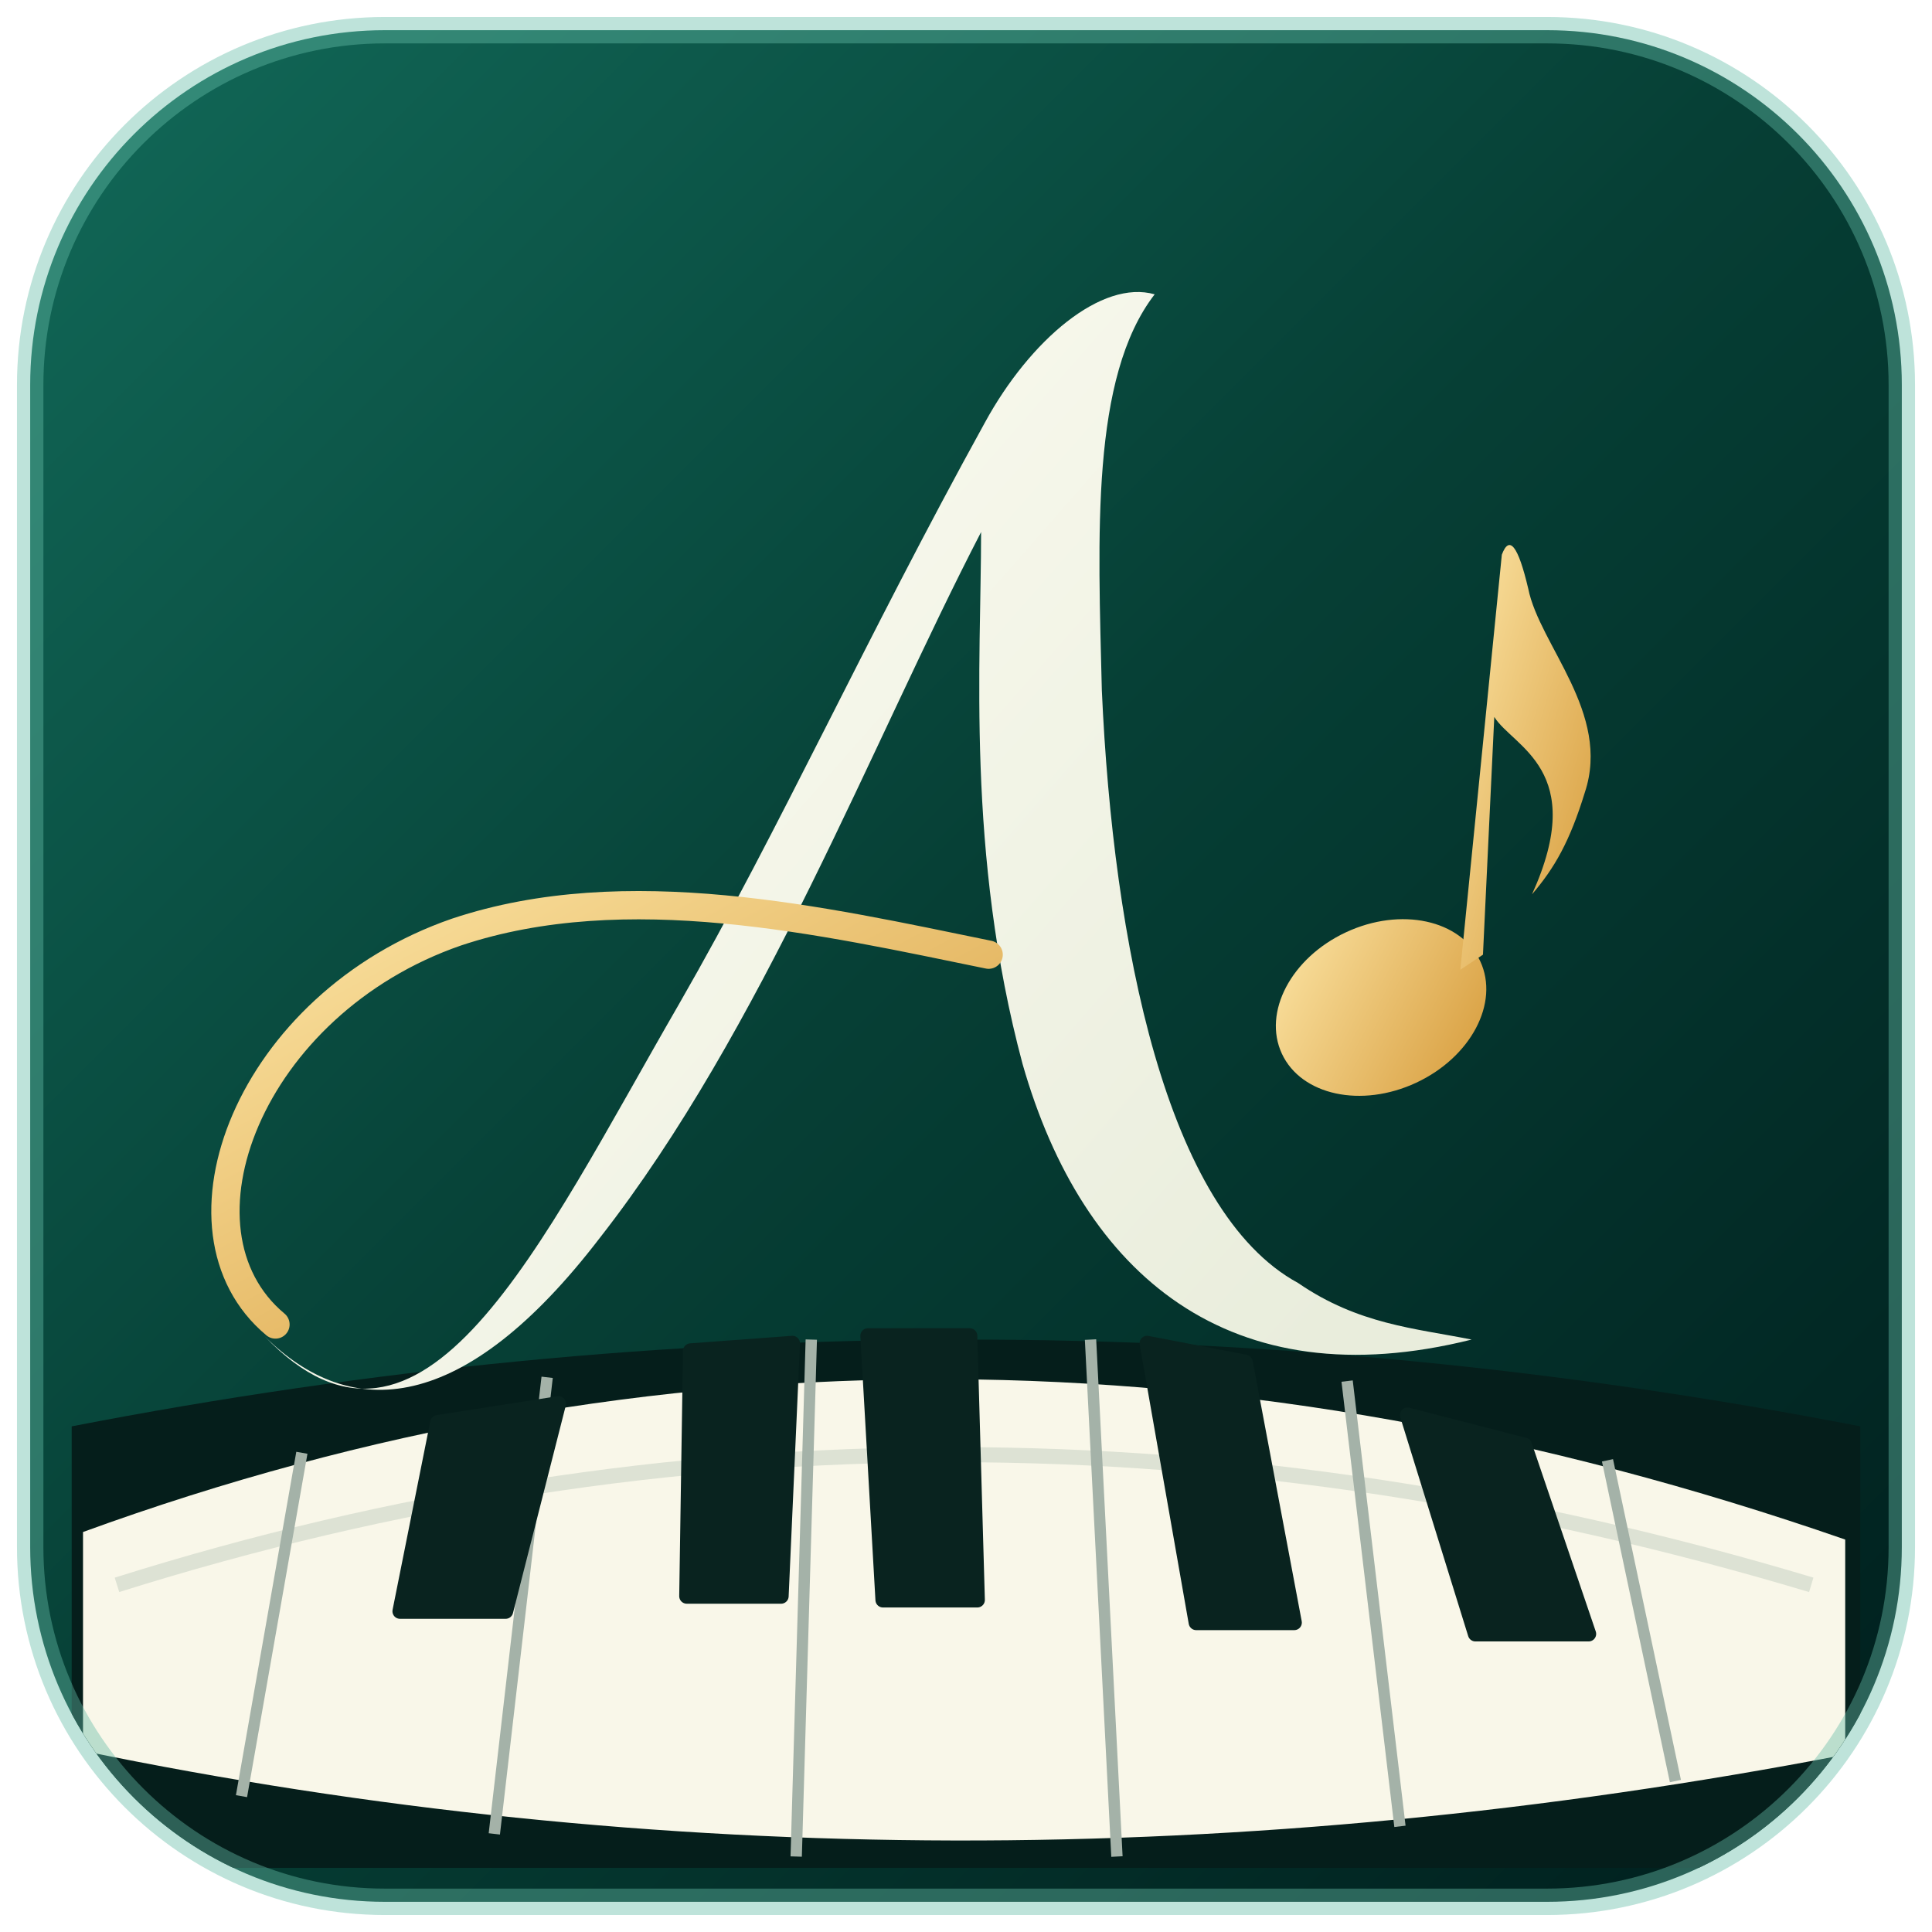
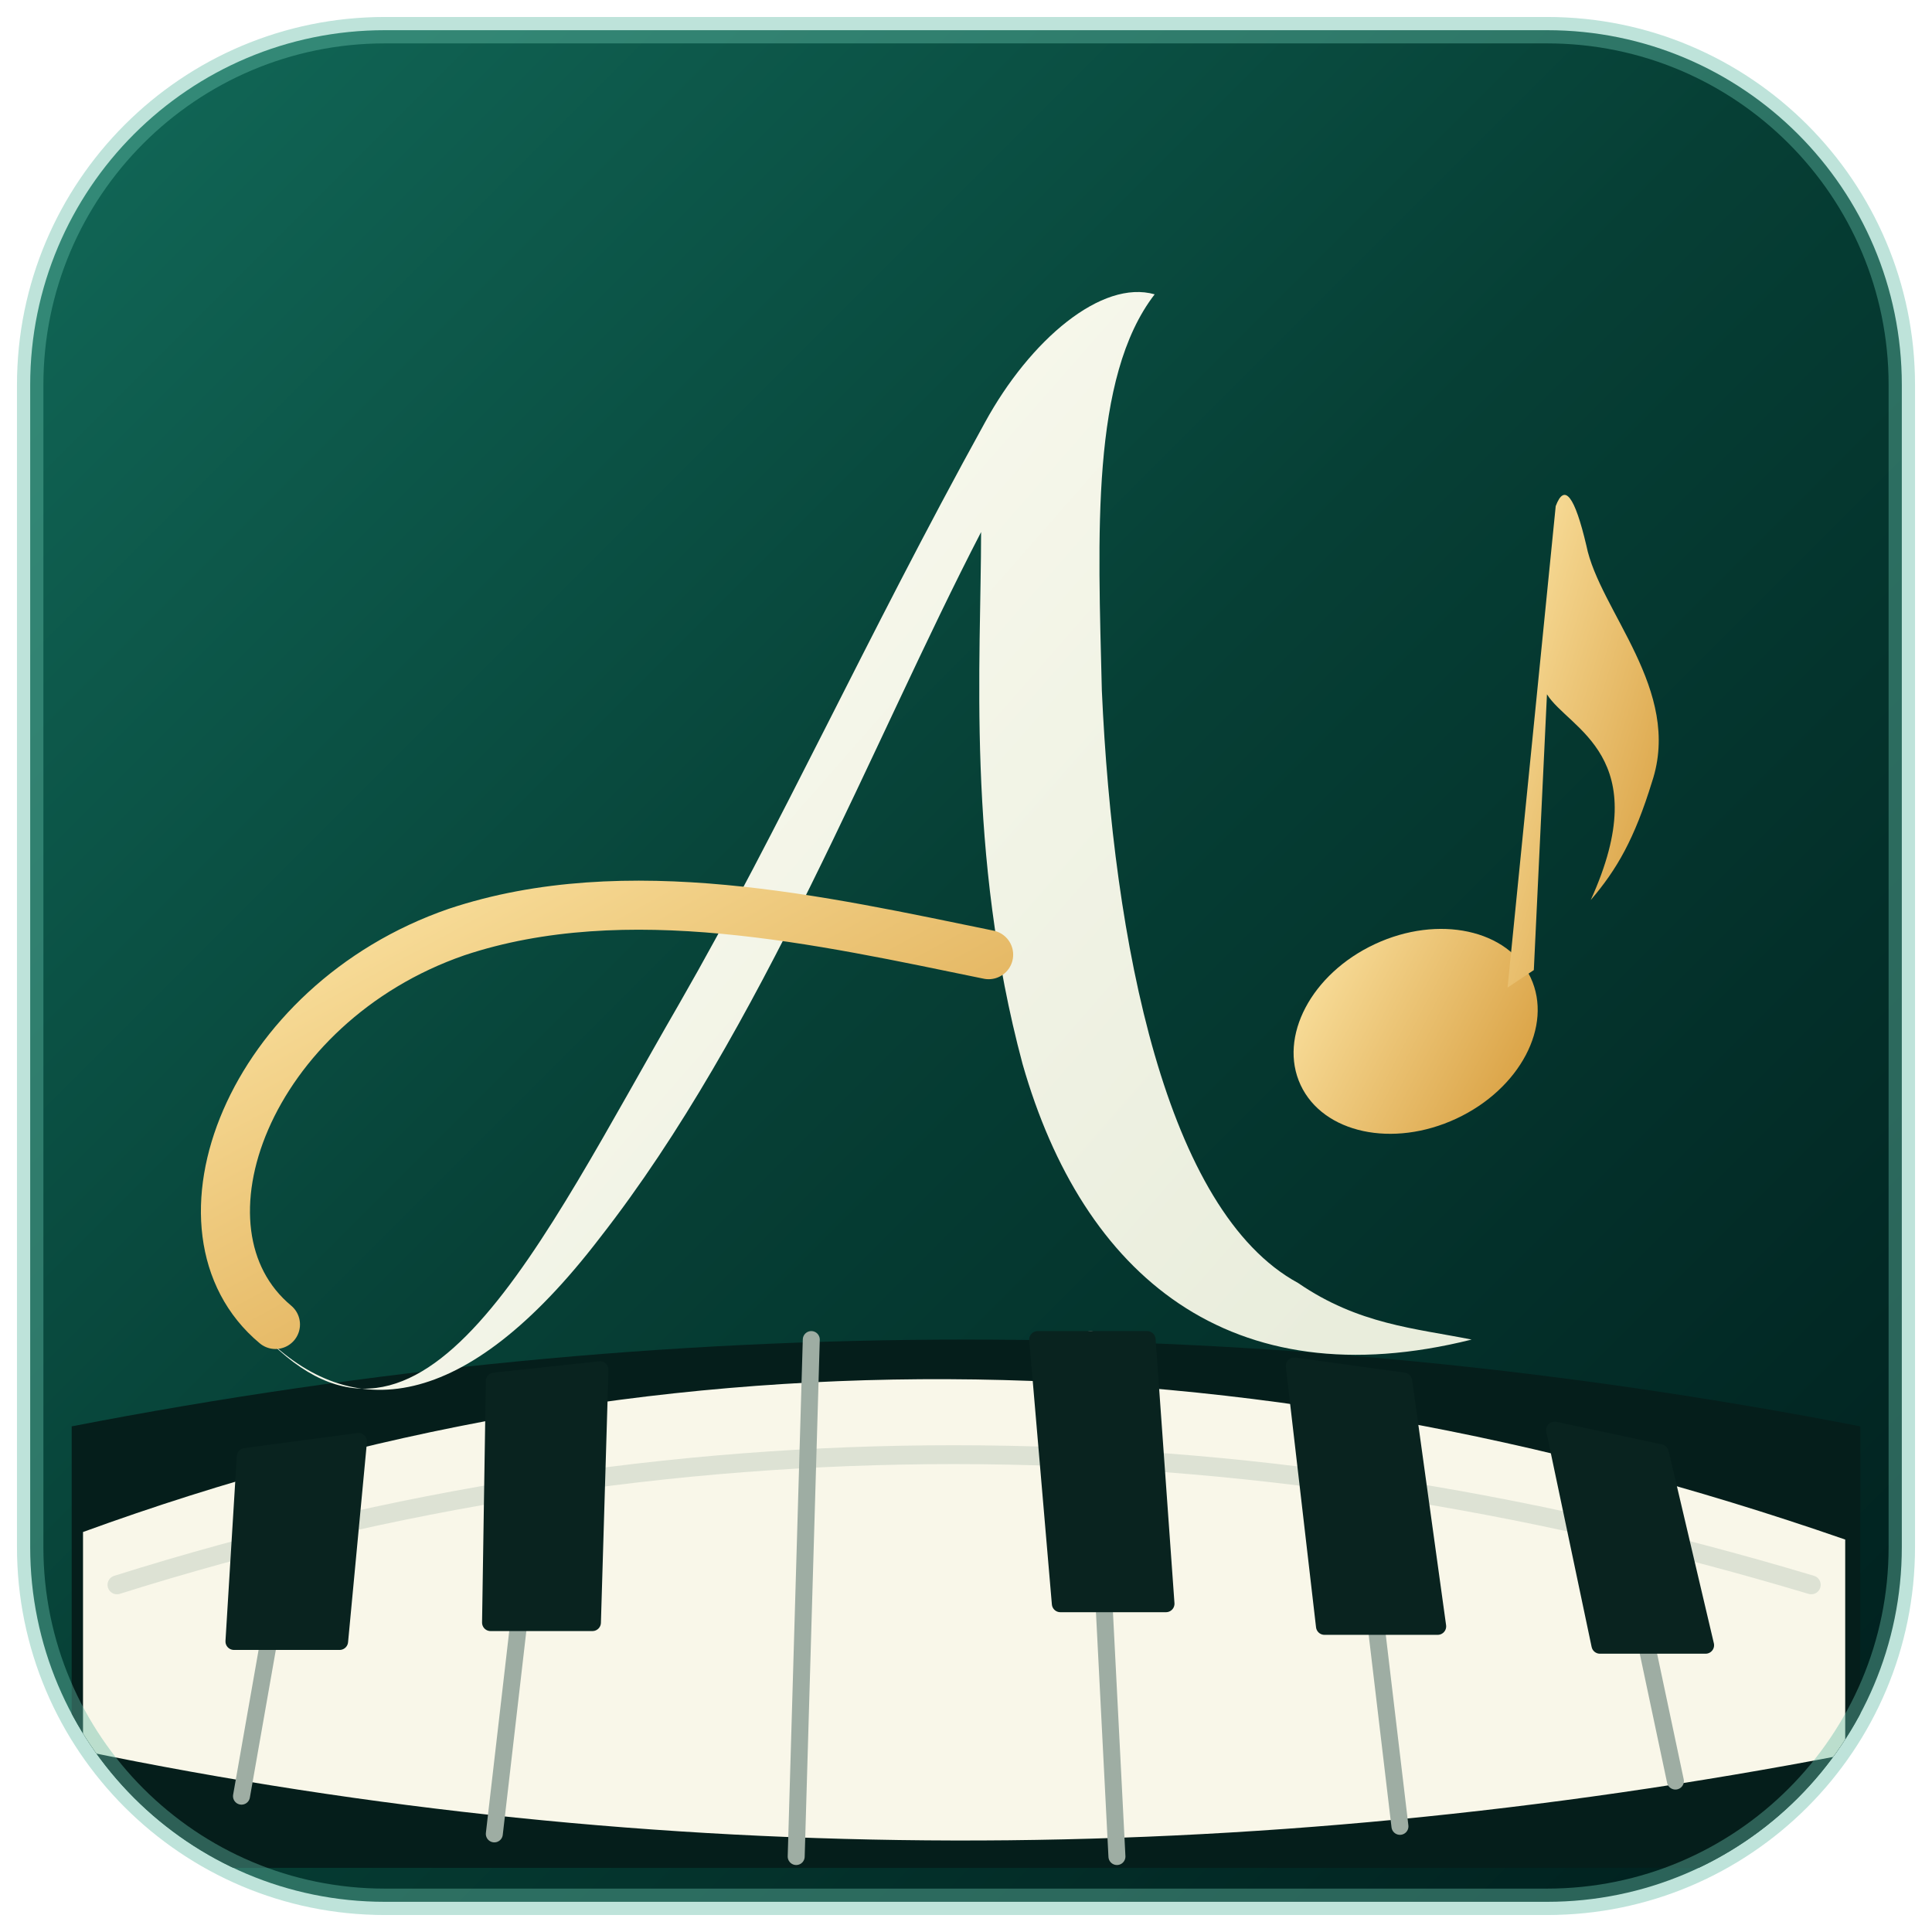
<svg xmlns="http://www.w3.org/2000/svg" width="512" height="512" viewBox="0 0 512 512" role="img" aria-label="Aria piano A monogram">
  <defs>
    <linearGradient id="bg" x1="0" y1="0" x2="1" y2="1">
      <stop offset="0" stop-color="#126b5a" />
      <stop offset=".48" stop-color="#063f35" />
      <stop offset="1" stop-color="#001d1c" />
    </linearGradient>
    <linearGradient id="ivory" x1="0" y1="0" x2="1" y2=".8">
      <stop offset="0" stop-color="#fffef5" />
      <stop offset="1" stop-color="#e9eddc" />
    </linearGradient>
    <linearGradient id="gold" x1="0" y1="0" x2="1" y2="1">
      <stop offset="0" stop-color="#fce5a5" />
      <stop offset="1" stop-color="#d69a39" />
    </linearGradient>
    <clipPath id="rounded">
      <rect x="8" y="8" width="496" height="496" rx="94" />
    </clipPath>
  </defs>
  <g clip-path="url(#rounded)">
    <rect width="512" height="512" fill="url(#bg)" />
    <path d="M 19 378 Q 256 332 493 378 L 493 495 L 19 495 Z" fill="#051e1b" />
    <path d="M 22 406 Q 247 324 489 408 L 489 465 Q 250 511 22 464 Z" fill="#f9f7e9" />
-     <path d="M 31 420 Q 250 351 480 420" fill="none" stroke="#dde2d4" stroke-width="4" />
-     <path d="M 80 385 L 64 476 M 145 365 L 131 486 M 215 355 L 211 492 M 289 355 L 296 492 M 357 366 L 371 484 M 426 387 L 444 472" stroke="#a4b2a8" stroke-width="3" fill="none" />
-     <g fill="#09231f" stroke="#09231f" stroke-width="4" stroke-linejoin="round">
-       <path d="M116 377 L148 372 L134 427 L106 427 Z" />
-       <path d="M183 358 L210 356 L207 423 L182 423 Z" />
-       <path d="M230 354 L257 354 L259 424 L234 424 Z" />
-       <path d="M304 356 L330 361 L343 430 L317 430 Z" />
-       <path d="M373 375 L404 383 L421 433 L391 433 Z" />
+     <path d="M 31 420 Q 250 351 480 420" fill="none" stroke="#dde2d4" stroke-width="5" stroke-linecap="round" />
+     <path d="M 80 385 L 64 476 M 145 365 L 131 486 M 215 355 L 211 492 M 289 355 L 296 492 M 357 366 L 371 484 M 426 387 L 444 472" stroke="#9eada3" stroke-width="4.5" stroke-linecap="round" fill="none" />
+     <g fill="#09231f" stroke="#09231f" stroke-width="4.5" stroke-linejoin="round">
+       <path d="M65 386 L95 382 L90 435 L62 435 Z" />
+       <path d="M131 366 L159 363 L157 430 L130 430 Z" />
+       <path d="M275 355 L304 355 L309 425 L281 425 Z" />
+       <path d="M343 362 L372 366 L381 431 L351 431 Z" />
+       <path d="M412 379 L440 385 L452 436 L424 436 Z" />
    </g>
    <path d="M 70 354 C 112 398 143 330 180 266 C 207 219 229 170 261 112 C 273 90 292 74 306 78 C 289 100 291 142 292 183 C 295 250 309 321 344 340 C 360 351 375 352 390 355 C 326 371 287 338 271 282 C 256 226 260 175 260 141 C 231 197 202 273 159 328 C 123 375 93 377 70 354 Z" fill="url(#ivory)" />
-     <path d="M 73 351 C 43 326 66 266 121 247 C 166 232 218 244 262 253" fill="none" stroke="url(#gold)" stroke-width="7.5" stroke-linecap="round" />
-     <g fill="url(#gold)">
+     <path d="M 73 351 C 43 326 66 266 121 247 C 166 232 218 244 262 253" fill="none" stroke="url(#gold)" stroke-width="13" stroke-linecap="round" stroke-linejoin="round" />
+     <g fill="url(#gold)" transform="translate(13 -2) translate(390 215) scale(1.16) translate(-390 -215)">
      <ellipse cx="366" cy="267" rx="29" ry="22" transform="rotate(-25 366 267)" />
      <path d="M387 257 L398 147 Q401 139 405 156 C408 171 427 189 420 210 C416 223 412 230 406 237 C421 204 401 198 396 190 L393 253 Z" />
    </g>
  </g>
  <rect x="8" y="8" width="496" height="496" rx="94" fill="none" stroke="#64bda7" stroke-opacity=".42" stroke-width="7" />
</svg>
